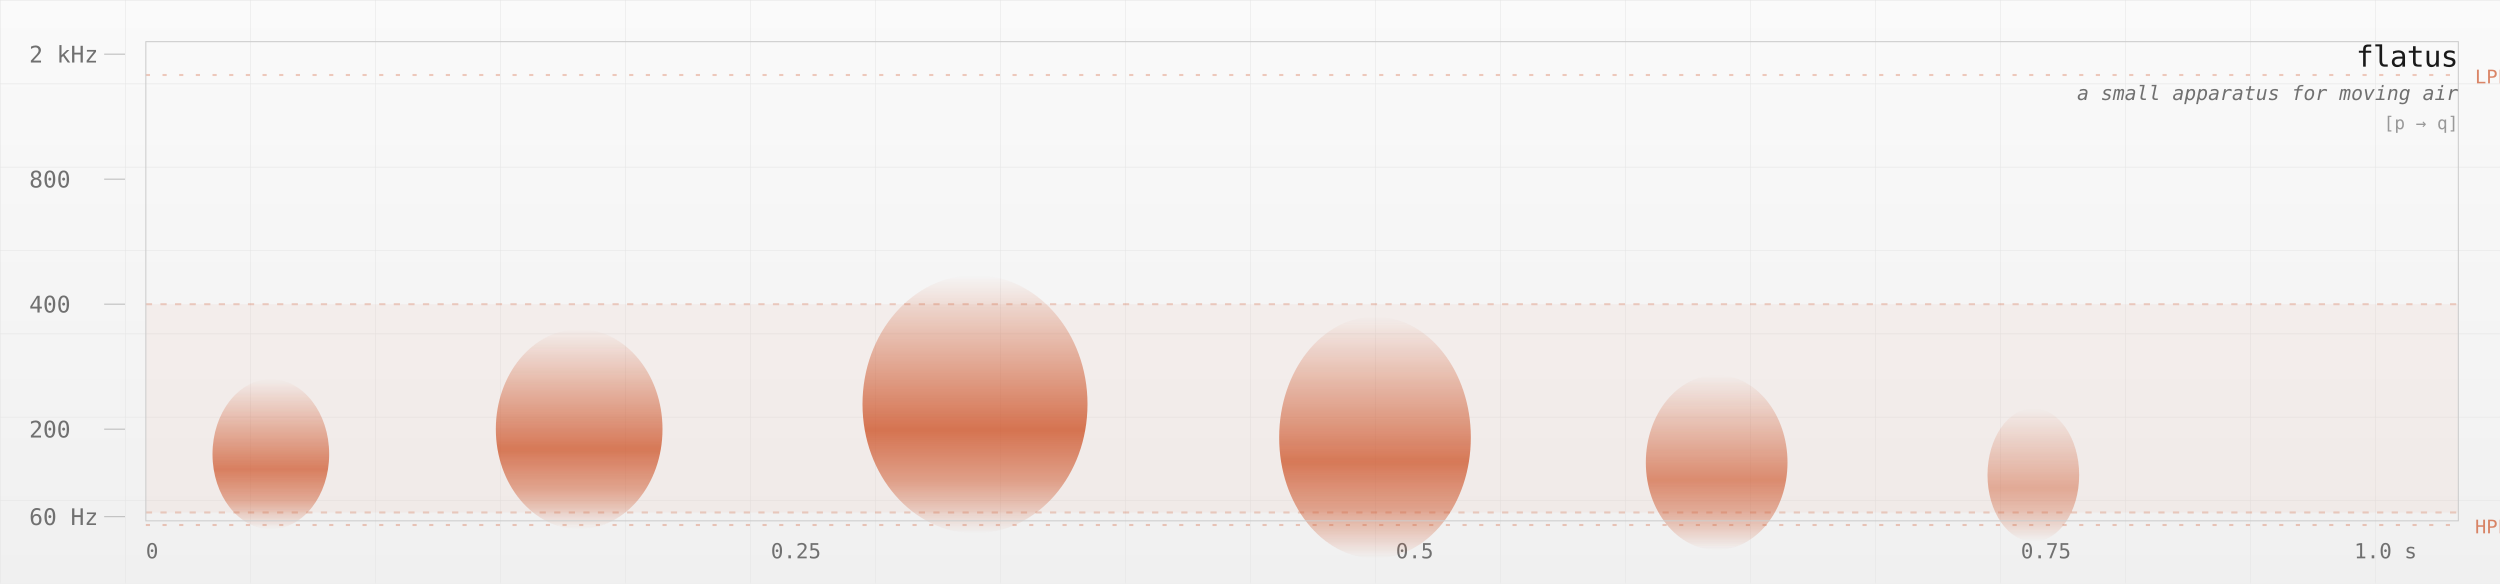
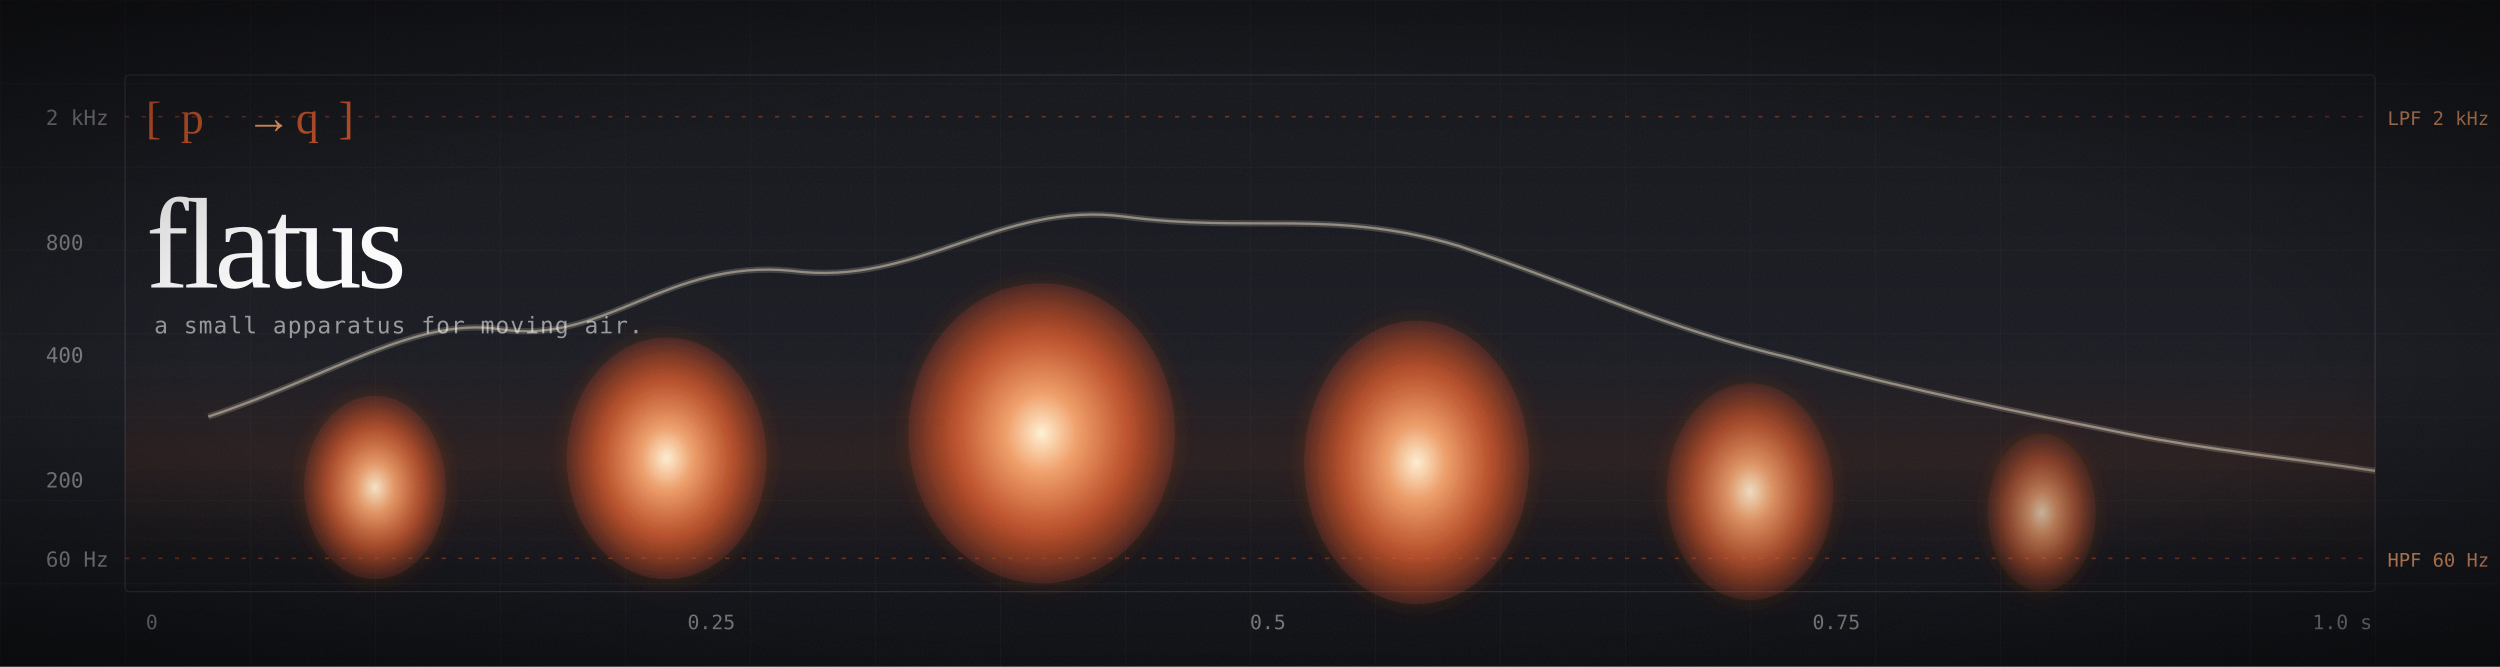
- <svg xmlns="http://www.w3.org/2000/svg" viewBox="0 0 1200 280" role="img" aria-label="flatus — a small apparatus for moving air. Spectrogram of one event: energy concentrated from 80 to 400 Hz, six grains across one second.">
+ <svg xmlns="http://www.w3.org/2000/svg" viewBox="0 0 1200 320" role="img" aria-label="flatus — a small apparatus for moving air. Spectrogram of one event: energy concentrated from 80 to 400 Hz, six grains across one second, bounded by a 60 Hz high-pass and a 2 kHz low-pass.">
  <defs>
-     <linearGradient id="energy" x1="0" y1="0" x2="0" y2="1">
+     <radialGradient id="grain" cx="50%" cy="50%" r="60%">
+       <stop offset="0%" stop-color="#fff3d6" stop-opacity="0.95" />
+       <stop offset="22%" stop-color="#f5a26b" stop-opacity="0.85" />
+       <stop offset="55%" stop-color="#ce552a" stop-opacity="0.65" />
+       <stop offset="100%" stop-color="#7a2812" stop-opacity="0" />
+     </radialGradient>
+     <linearGradient id="bg" x1="0" y1="0" x2="0" y2="1">
+       <stop offset="0%" stop-color="#15161b" />
+       <stop offset="55%" stop-color="#1c1d24" />
+       <stop offset="100%" stop-color="#0f1014" />
+     </linearGradient>
+     <linearGradient id="band" x1="0" y1="0" x2="0" y2="1">
      <stop offset="0%" stop-color="#ce552a" stop-opacity="0.0" />
-       <stop offset="30%" stop-color="#ce552a" stop-opacity="0.4" />
-       <stop offset="60%" stop-color="#ce552a" stop-opacity="0.8" />
-       <stop offset="80%" stop-color="#ce552a" stop-opacity="0.5" />
+       <stop offset="50%" stop-color="#ce552a" stop-opacity="0.10" />
      <stop offset="100%" stop-color="#ce552a" stop-opacity="0.0" />
    </linearGradient>
-     <linearGradient id="bg" x1="0" y1="0" x2="0" y2="1">
-       <stop offset="0%" stop-color="#fafafa" />
-       <stop offset="100%" stop-color="#f0f0f0" />
-     </linearGradient>
+     <filter id="grain-noise" x="0%" y="0%" width="100%" height="100%">
+       <feTurbulence type="fractalNoise" baseFrequency="0.9" numOctaves="2" seed="3" />
+       <feColorMatrix values="0 0 0 0 1                               0 0 0 0 1                               0 0 0 0 1                               0 0 0 0.04 0" />
+       <feComposite in2="SourceGraphic" operator="in" />
+     </filter>
+     <filter id="bloom" x="-50%" y="-50%" width="200%" height="200%">
+       <feGaussianBlur stdDeviation="6" result="blur" />
+       <feMerge>
+         <feMergeNode in="blur" />
+         <feMergeNode in="SourceGraphic" />
+       </feMerge>
+     </filter>
+     <radialGradient id="vignette" cx="50%" cy="55%" r="75%">
+       <stop offset="55%" stop-color="#000" stop-opacity="0" />
+       <stop offset="100%" stop-color="#000" stop-opacity="0.55" />
+     </radialGradient>
+     <path id="wave" d="M 100 200                        C 160 180, 200 152, 240 158                        C 290 166, 320 124, 380 130                        C 440 138, 480 96,  540 104                        C 600 112, 640 100, 700 118                        C 760 138, 800 158, 860 172                        C 920 188, 970 198, 1020 208                        C 1060 216, 1100 220, 1140 226" />
    <pattern id="grid" width="60" height="40" patternUnits="userSpaceOnUse">
-       <path d="M 60 0 L 0 0 0 40" fill="none" stroke="#e4e4e4" stroke-width="0.5" />
+       <path d="M 60 0 L 0 0 0 40" fill="none" stroke="#ffffff" stroke-opacity="0.05" stroke-width="0.5" />
    </pattern>
  </defs>
-   <rect width="1200" height="280" fill="url(#bg)" />
-   <rect width="1200" height="280" fill="url(#grid)" />
-   <g font-family="ui-monospace, 'SF Mono', Menlo, monospace" font-size="11" fill="#707070">
-     <text x="14" y="30">2 kHz</text>
-     <line x1="50" y1="26" x2="60" y2="26" stroke="#bbb" stroke-width="0.5" />
-     <text x="14" y="90">800</text>
-     <line x1="50" y1="86" x2="60" y2="86" stroke="#bbb" stroke-width="0.5" />
-     <text x="14" y="150">400</text>
-     <line x1="50" y1="146" x2="60" y2="146" stroke="#bbb" stroke-width="0.5" />
-     <text x="14" y="210">200</text>
-     <line x1="50" y1="206" x2="60" y2="206" stroke="#bbb" stroke-width="0.5" />
-     <text x="14" y="252">60 Hz</text>
-     <line x1="50" y1="248" x2="60" y2="248" stroke="#bbb" stroke-width="0.5" />
+   <rect width="1200" height="320" fill="url(#bg)" />
+   <rect width="1200" height="320" fill="url(#grid)" />
+   <rect x="60" y="36" width="1080" height="248" fill="none" stroke="#ffffff" stroke-opacity="0.12" stroke-width="0.5" rx="2" />
+   <rect x="60" y="172" width="1080" height="96" fill="url(#band)" />
+   <g>
+     <line x1="60" y1="56" x2="1140" y2="56" stroke="#ce552a" stroke-opacity="0.45" stroke-dasharray="2 6" stroke-width="0.75" />
+     <line x1="60" y1="268" x2="1140" y2="268" stroke="#ce552a" stroke-opacity="0.45" stroke-dasharray="2 6" stroke-width="0.75" />
  </g>
-   <g font-family="ui-monospace, 'SF Mono', Menlo, monospace" font-size="10" fill="#707070">
-     <text x="70" y="268">0</text>
-     <text x="370" y="268">0.25</text>
-     <text x="670" y="268">0.5</text>
-     <text x="970" y="268">0.75</text>
-     <text x="1130" y="268">1.0 s</text>
+   <g filter="url(#bloom)">
+     <ellipse cx="180" cy="234" rx="34" ry="44" fill="url(#grain)" opacity="0.85" />
+     <ellipse cx="320" cy="220" rx="48" ry="58" fill="url(#grain)" opacity="0.95" />
+     <ellipse cx="500" cy="208" rx="64" ry="72" fill="url(#grain)" opacity="1.0" />
+     <ellipse cx="680" cy="222" rx="54" ry="68" fill="url(#grain)" opacity="0.95" />
+     <ellipse cx="840" cy="236" rx="40" ry="52" fill="url(#grain)" opacity="0.78" />
+     <ellipse cx="980" cy="246" rx="26" ry="38" fill="url(#grain)" opacity="0.55" />
  </g>
-   <rect x="70" y="146" width="1110" height="100" fill="#ce552a" fill-opacity="0.05" />
-   <line x1="70" y1="146" x2="1180" y2="146" stroke="#ce552a" stroke-opacity="0.25" stroke-dasharray="3 4" />
-   <line x1="70" y1="246" x2="1180" y2="246" stroke="#ce552a" stroke-opacity="0.25" stroke-dasharray="3 4" />
-   <g>
-     <ellipse cx="130" cy="218" rx="28" ry="36" fill="url(#energy)" opacity="0.9" />
-     <ellipse cx="278" cy="206" rx="40" ry="48" fill="url(#energy)" opacity="0.95" />
-     <ellipse cx="468" cy="194" rx="54" ry="62" fill="url(#energy)" opacity="1.0" />
-     <ellipse cx="660" cy="210" rx="46" ry="58" fill="url(#energy)" opacity="0.95" />
-     <ellipse cx="824" cy="222" rx="34" ry="42" fill="url(#energy)" opacity="0.8" />
-     <ellipse cx="976" cy="228" rx="22" ry="32" fill="url(#energy)" opacity="0.55" />
+   <use href="#wave" stroke="#fff3d6" stroke-opacity="0.42" stroke-width="1.1" fill="none" />
+   <use href="#wave" stroke="#fff3d6" stroke-opacity="0.18" stroke-width="3.0" fill="none" />
+   <g font-family="ui-monospace, 'SF Mono', Menlo, monospace" font-size="10" fill="#ffffff" fill-opacity="0.45">
+     <text x="22" y="60">2 kHz</text>
+     <text x="22" y="120">800</text>
+     <text x="22" y="174">400</text>
+     <text x="22" y="234">200</text>
+     <text x="22" y="272">60 Hz</text>
  </g>
-   <g font-family="ui-monospace, 'SF Mono', Menlo, monospace" font-size="9" fill="#999">
-     <line x1="70" y1="36" x2="1180" y2="36" stroke="#ce552a" stroke-opacity="0.3" stroke-dasharray="2 6" />
-     <text x="1188" y="40" fill="#ce552a" fill-opacity="0.7">LPF 2 kHz</text>
-     <line x1="70" y1="252" x2="1180" y2="252" stroke="#ce552a" stroke-opacity="0.3" stroke-dasharray="2 6" />
-     <text x="1188" y="256" fill="#ce552a" fill-opacity="0.7">HPF 60 Hz</text>
+   <g font-family="ui-monospace, 'SF Mono', Menlo, monospace" font-size="9.5" fill="#ffffff" fill-opacity="0.42">
+     <text x="70" y="302">0</text>
+     <text x="330" y="302">0.25</text>
+     <text x="600" y="302">0.5</text>
+     <text x="870" y="302">0.75</text>
+     <text x="1110" y="302">1.0 s</text>
+   </g>
+   <g font-family="ui-monospace, 'SF Mono', Menlo, monospace" font-size="9" fill="#f5a26b" fill-opacity="0.85">
+     <text x="1146" y="60">LPF 2 kHz</text>
+     <text x="1146" y="272">HPF 60 Hz</text>
+   </g>
+   <g font-family="ui-serif, 'New York', 'Times New Roman', serif">
+     <text x="70" y="138" font-size="62" font-weight="500" fill="#fafafa" letter-spacing="-2.5">flatus</text>
  </g>
  <g font-family="ui-monospace, 'SF Mono', Menlo, monospace">
-     <text x="1180" y="32" text-anchor="end" font-size="14" fill="#1a1a1a" font-weight="500" letter-spacing="-0.3">flatus</text>
-     <text x="1180" y="48" text-anchor="end" font-size="9.5" fill="#707070" font-style="italic">a small apparatus for moving air</text>
-     <text x="1180" y="62" text-anchor="end" font-size="8.5" fill="#999">[p → q]</text>
+     <text x="74" y="160" font-size="11" fill="#ffffff" fill-opacity="0.55" letter-spacing="0.5">a small apparatus for moving air.</text>
  </g>
-   <rect x="70" y="20" width="1110" height="230" fill="none" stroke="#cccccc" stroke-width="0.5" />
+   <g font-family="ui-serif, 'New York', 'Times New Roman', serif" font-size="22" fill="#ce552a">
+     <text x="70" y="64" letter-spacing="2">[ p</text>
+     <text x="118" y="64" fill="#f5a26b" font-size="22">→</text>
+     <text x="142" y="64" letter-spacing="2">q ]</text>
+   </g>
+   <rect width="1200" height="320" filter="url(#grain-noise)" opacity="0.6" />
+   <rect width="1200" height="320" fill="url(#vignette)" />
</svg>
